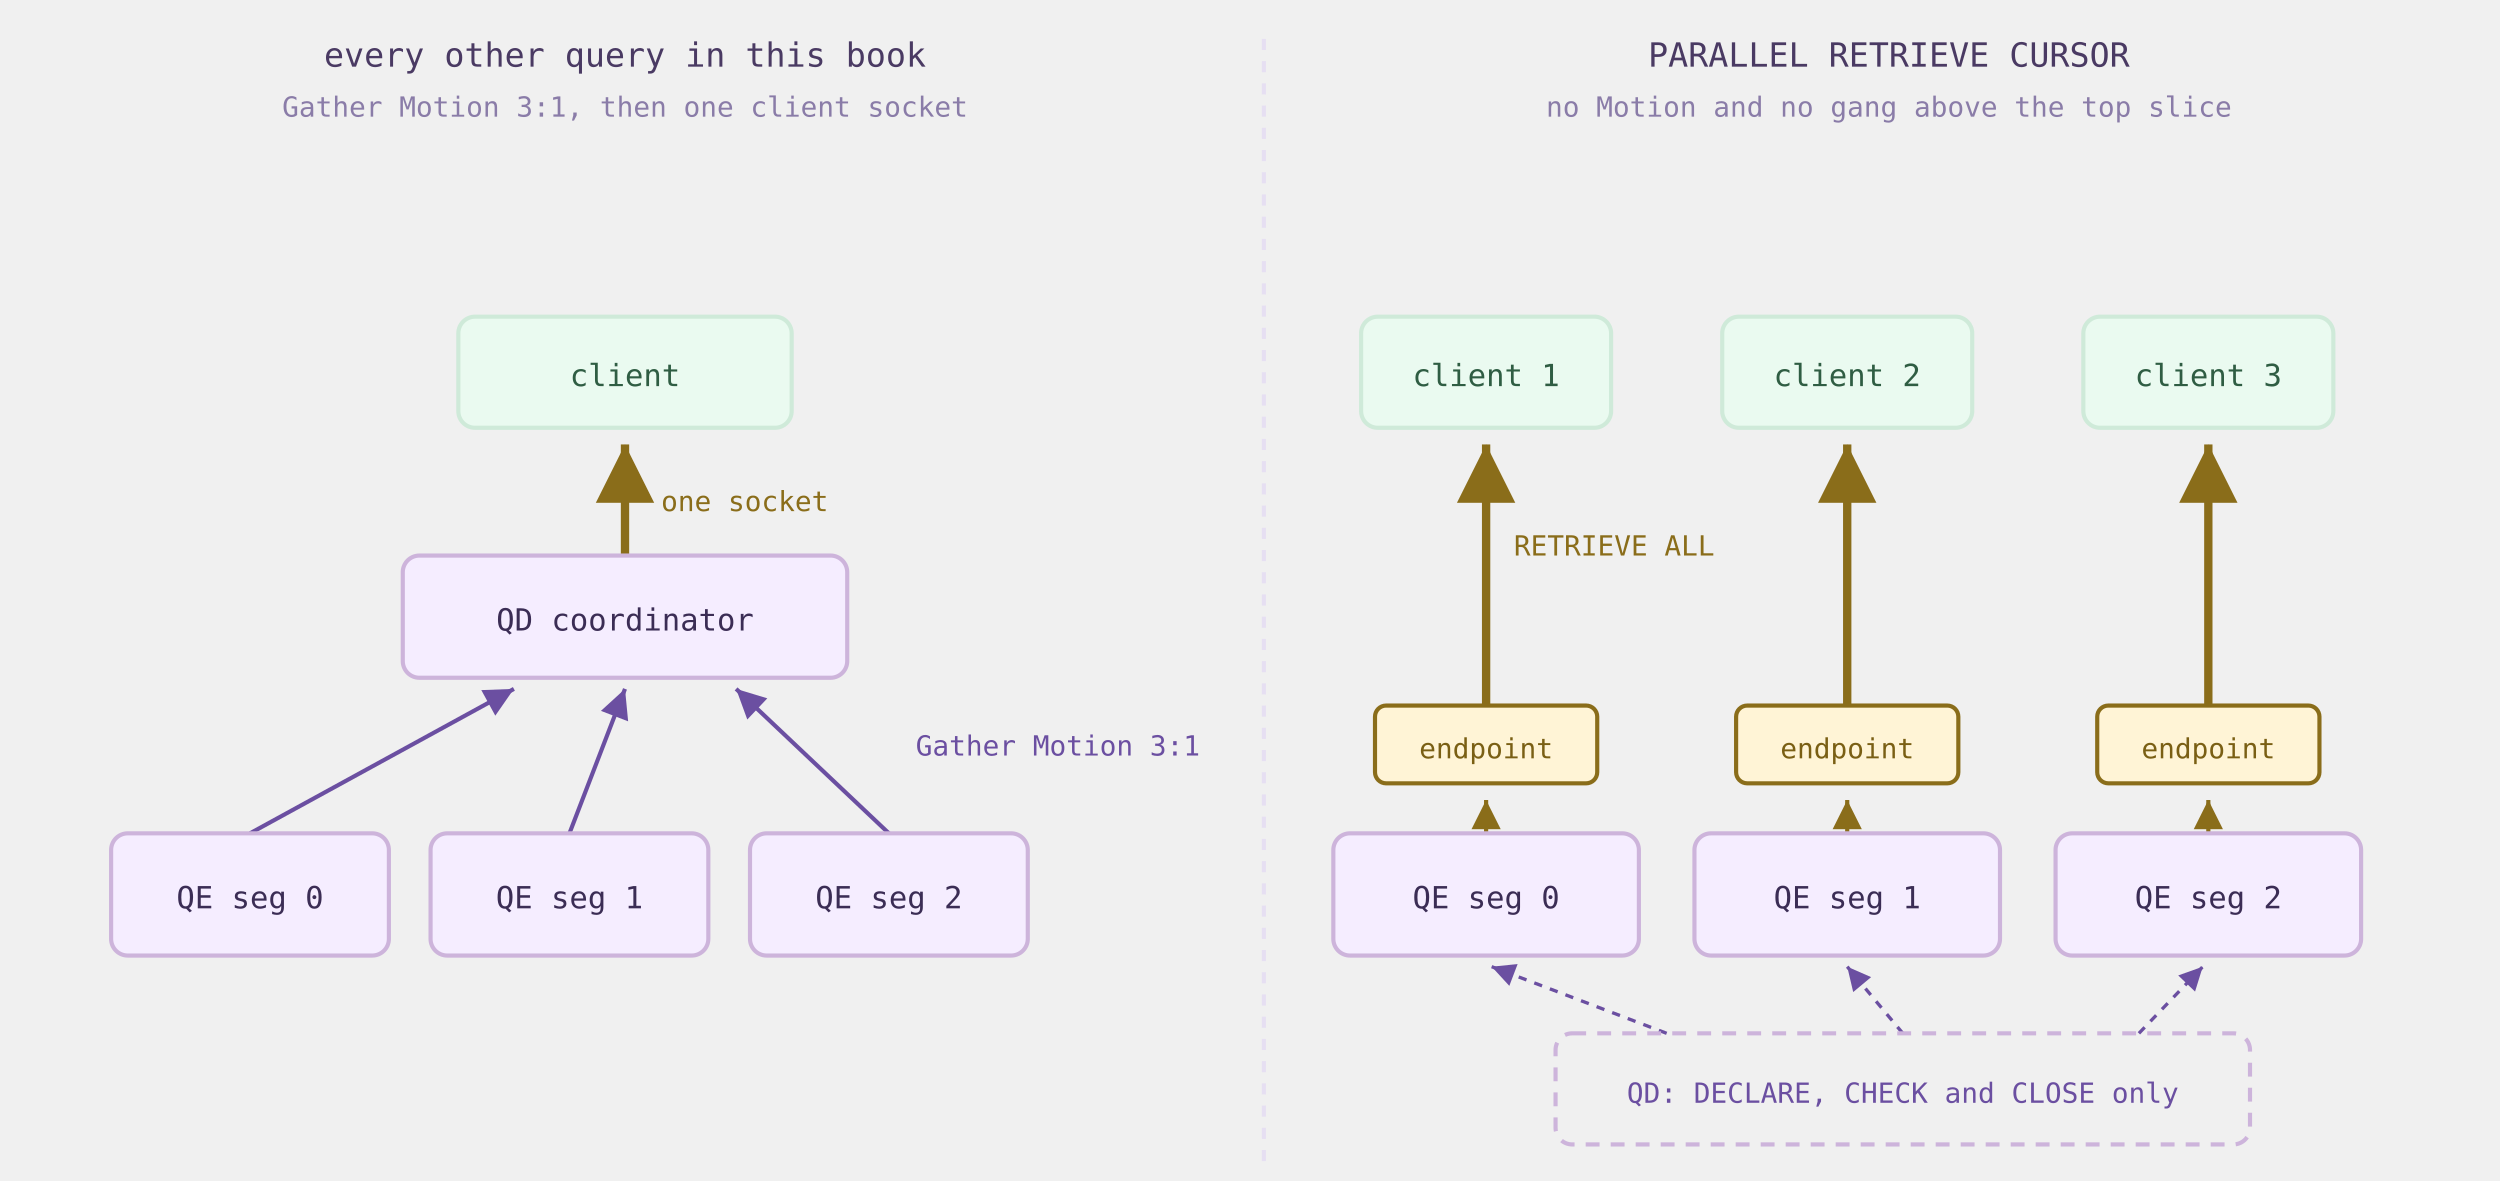
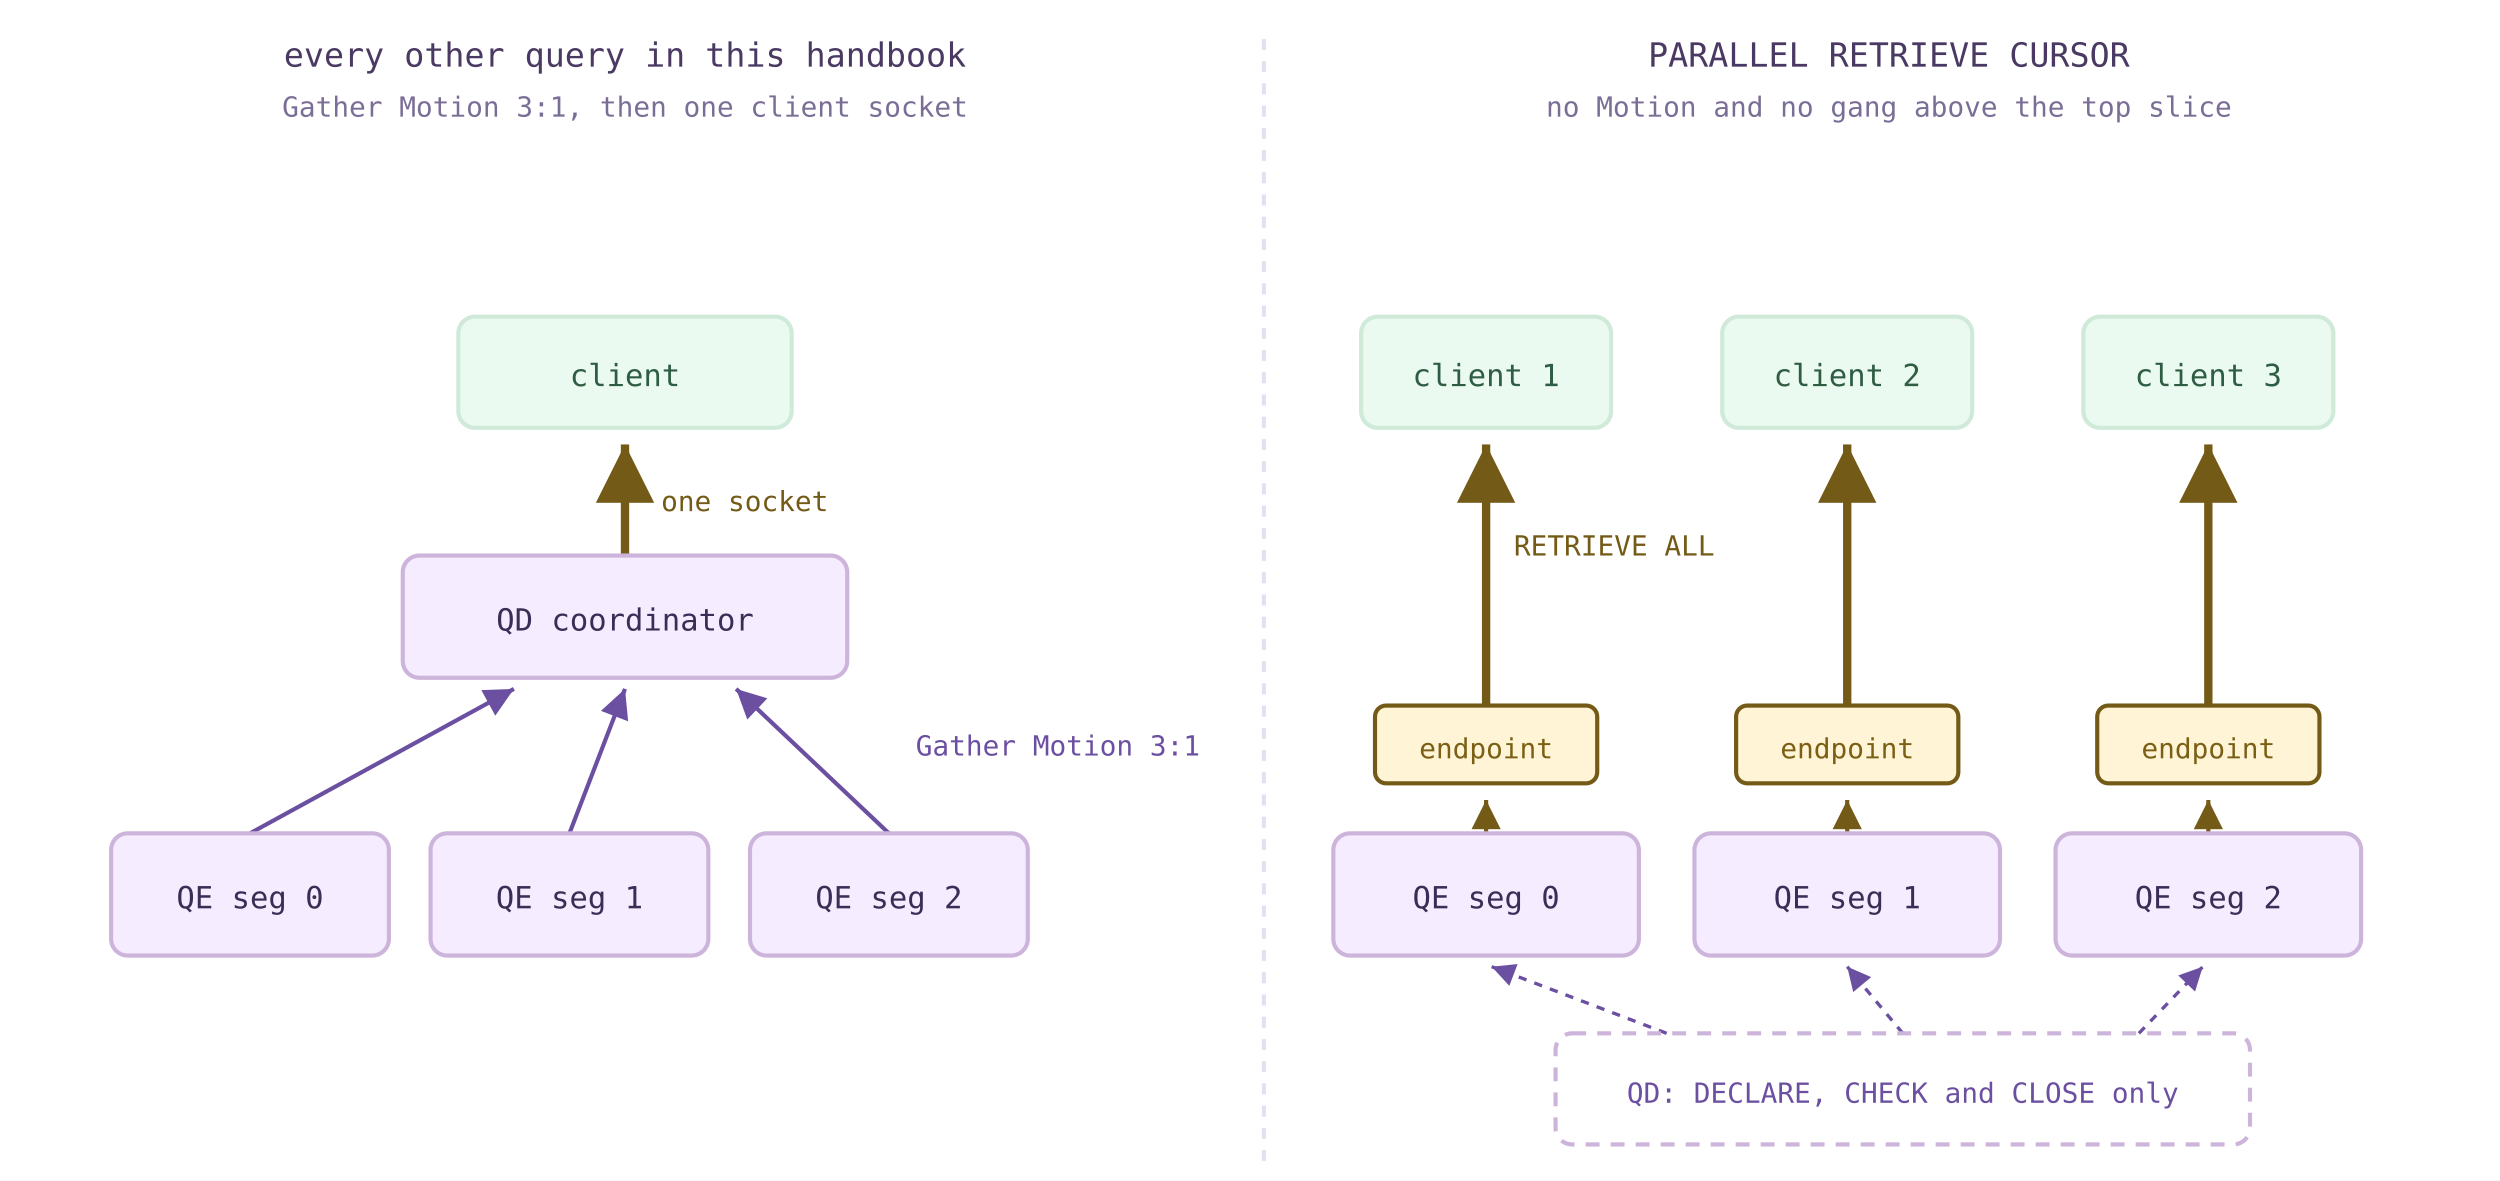
<svg xmlns="http://www.w3.org/2000/svg" viewBox="0 0 900 425" width="100%" style="max-width:900px;font-family:ui-monospace,SFMono-Regular,Menlo,monospace">
+   <rect x="0" y="0" width="100%" height="100%" fill="#ffffff" />
  <defs>
    <marker id="m196a" markerWidth="9" markerHeight="9" refX="7" refY="3.5" orient="auto">
      <path d="M0,0 L7,3.5 L0,7 z" fill="#6b4fa1" />
    </marker>
    <marker id="m196b" markerWidth="9" markerHeight="9" refX="7" refY="3.5" orient="auto">
-       <path d="M0,0 L7,3.5 L0,7 z" fill="#8a6d1a" />
+       <path d="M0,0 L7,3.5 L0,7 z" fill="#735a16" />
    </marker>
  </defs>
  <line x1="455" y1="14" x2="455" y2="418" stroke="#e6dff2" stroke-width="1.5" stroke-dasharray="4 4" />
-   <text x="225" y="24" text-anchor="middle" font-size="12" fill="#4a3a63">every other query in this book</text>
-   <text x="225" y="42" text-anchor="middle" font-size="10" fill="#8a7ca8">Gather Motion 3:1, then one client socket</text>
+   <text x="225" y="24" text-anchor="middle" font-size="12" fill="#4a3a63">every other query in this handbook</text>
+   <text x="225" y="42" text-anchor="middle" font-size="10" fill="#7b6e96">Gather Motion 3:1, then one client socket</text>
  <rect x="165" y="114" width="120" height="40" rx="6" fill="#eafaf0" stroke="#cfead9" stroke-width="1.5" />
  <text x="225" y="139" text-anchor="middle" font-size="11" fill="#2f5d43">client</text>
-   <line x1="225" y1="200" x2="225" y2="160" stroke="#8a6d1a" stroke-width="3" marker-end="url(#m196b)" />
-   <text x="238" y="184" font-size="10" fill="#8a6d1a">one socket</text>
+   <line x1="225" y1="200" x2="225" y2="160" stroke="#735a16" stroke-width="3" marker-end="url(#m196b)" />
+   <text x="238" y="184" font-size="10" fill="#735a16">one socket</text>
  <rect x="145" y="200" width="160" height="44" rx="6" fill="#f5edff" stroke="#cdb4db" stroke-width="1.5" />
  <text x="225" y="227" text-anchor="middle" font-size="11" fill="#3b2d55">QD  coordinator</text>
  <line x1="90" y1="300" x2="185" y2="248" stroke="#6b4fa1" stroke-width="1.5" marker-end="url(#m196a)" />
  <line x1="205" y1="300" x2="225" y2="248" stroke="#6b4fa1" stroke-width="1.5" marker-end="url(#m196a)" />
  <line x1="320" y1="300" x2="265" y2="248" stroke="#6b4fa1" stroke-width="1.5" marker-end="url(#m196a)" />
  <text x="432" y="272" text-anchor="end" font-size="10" fill="#6b4fa1">Gather Motion 3:1</text>
  <rect x="40" y="300" width="100" height="44" rx="6" fill="#f5edff" stroke="#cdb4db" stroke-width="1.5" />
  <rect x="155" y="300" width="100" height="44" rx="6" fill="#f5edff" stroke="#cdb4db" stroke-width="1.5" />
  <rect x="270" y="300" width="100" height="44" rx="6" fill="#f5edff" stroke="#cdb4db" stroke-width="1.5" />
  <text x="90" y="327" text-anchor="middle" font-size="11" fill="#3b2d55">QE seg 0</text>
  <text x="205" y="327" text-anchor="middle" font-size="11" fill="#3b2d55">QE seg 1</text>
  <text x="320" y="327" text-anchor="middle" font-size="11" fill="#3b2d55">QE seg 2</text>
  <text x="680" y="24" text-anchor="middle" font-size="12" fill="#4a3a63">PARALLEL RETRIEVE CURSOR</text>
-   <text x="680" y="42" text-anchor="middle" font-size="10" fill="#8a7ca8">no Motion and no gang above the top slice</text>
+   <text x="680" y="42" text-anchor="middle" font-size="10" fill="#7b6e96">no Motion and no gang above the top slice</text>
  <rect x="490" y="114" width="90" height="40" rx="6" fill="#eafaf0" stroke="#cfead9" stroke-width="1.5" />
  <rect x="620" y="114" width="90" height="40" rx="6" fill="#eafaf0" stroke="#cfead9" stroke-width="1.5" />
  <rect x="750" y="114" width="90" height="40" rx="6" fill="#eafaf0" stroke="#cfead9" stroke-width="1.5" />
  <text x="535" y="139" text-anchor="middle" font-size="11" fill="#2f5d43">client 1</text>
  <text x="665" y="139" text-anchor="middle" font-size="11" fill="#2f5d43">client 2</text>
  <text x="795" y="139" text-anchor="middle" font-size="11" fill="#2f5d43">client 3</text>
-   <line x1="535" y1="254" x2="535" y2="160" stroke="#8a6d1a" stroke-width="3" marker-end="url(#m196b)" />
-   <line x1="665" y1="254" x2="665" y2="160" stroke="#8a6d1a" stroke-width="3" marker-end="url(#m196b)" />
-   <line x1="795" y1="254" x2="795" y2="160" stroke="#8a6d1a" stroke-width="3" marker-end="url(#m196b)" />
-   <text x="545" y="200" font-size="10" fill="#8a6d1a">RETRIEVE ALL</text>
-   <rect x="495" y="254" width="80" height="28" rx="4" fill="#fff4d6" stroke="#8a6d1a" stroke-width="1.5" />
-   <rect x="625" y="254" width="80" height="28" rx="4" fill="#fff4d6" stroke="#8a6d1a" stroke-width="1.5" />
-   <rect x="755" y="254" width="80" height="28" rx="4" fill="#fff4d6" stroke="#8a6d1a" stroke-width="1.5" />
+   <line x1="535" y1="254" x2="535" y2="160" stroke="#735a16" stroke-width="3" marker-end="url(#m196b)" />
+   <line x1="665" y1="254" x2="665" y2="160" stroke="#735a16" stroke-width="3" marker-end="url(#m196b)" />
+   <line x1="795" y1="254" x2="795" y2="160" stroke="#735a16" stroke-width="3" marker-end="url(#m196b)" />
+   <text x="545" y="200" font-size="10" fill="#735a16">RETRIEVE ALL</text>
+   <rect x="495" y="254" width="80" height="28" rx="4" fill="#fff4d6" stroke="#735a16" stroke-width="1.5" />
+   <rect x="625" y="254" width="80" height="28" rx="4" fill="#fff4d6" stroke="#735a16" stroke-width="1.5" />
+   <rect x="755" y="254" width="80" height="28" rx="4" fill="#fff4d6" stroke="#735a16" stroke-width="1.5" />
  <text x="535" y="273" text-anchor="middle" font-size="10" fill="#7a5f14">endpoint</text>
  <text x="665" y="273" text-anchor="middle" font-size="10" fill="#7a5f14">endpoint</text>
  <text x="795" y="273" text-anchor="middle" font-size="10" fill="#7a5f14">endpoint</text>
-   <line x1="535" y1="300" x2="535" y2="288" stroke="#8a6d1a" stroke-width="1.5" marker-end="url(#m196b)" />
-   <line x1="665" y1="300" x2="665" y2="288" stroke="#8a6d1a" stroke-width="1.5" marker-end="url(#m196b)" />
-   <line x1="795" y1="300" x2="795" y2="288" stroke="#8a6d1a" stroke-width="1.5" marker-end="url(#m196b)" />
+   <line x1="535" y1="300" x2="535" y2="288" stroke="#735a16" stroke-width="1.5" marker-end="url(#m196b)" />
+   <line x1="665" y1="300" x2="665" y2="288" stroke="#735a16" stroke-width="1.5" marker-end="url(#m196b)" />
+   <line x1="795" y1="300" x2="795" y2="288" stroke="#735a16" stroke-width="1.5" marker-end="url(#m196b)" />
  <rect x="480" y="300" width="110" height="44" rx="6" fill="#f5edff" stroke="#cdb4db" stroke-width="1.5" />
  <rect x="610" y="300" width="110" height="44" rx="6" fill="#f5edff" stroke="#cdb4db" stroke-width="1.5" />
  <rect x="740" y="300" width="110" height="44" rx="6" fill="#f5edff" stroke="#cdb4db" stroke-width="1.5" />
  <text x="535" y="327" text-anchor="middle" font-size="11" fill="#3b2d55">QE seg 0</text>
  <text x="665" y="327" text-anchor="middle" font-size="11" fill="#3b2d55">QE seg 1</text>
  <text x="795" y="327" text-anchor="middle" font-size="11" fill="#3b2d55">QE seg 2</text>
  <line x1="600" y1="372" x2="537" y2="348" stroke="#6b4fa1" stroke-width="1.2" stroke-dasharray="3 3" marker-end="url(#m196a)" />
  <line x1="685" y1="372" x2="665" y2="348" stroke="#6b4fa1" stroke-width="1.2" stroke-dasharray="3 3" marker-end="url(#m196a)" />
  <line x1="770" y1="372" x2="793" y2="348" stroke="#6b4fa1" stroke-width="1.2" stroke-dasharray="3 3" marker-end="url(#m196a)" />
  <rect x="560" y="372" width="250" height="40" rx="6" fill="none" stroke="#cdb4db" stroke-width="1.5" stroke-dasharray="5 4" />
  <text x="685" y="397" text-anchor="middle" font-size="10" fill="#6b4fa1">QD: DECLARE, CHECK and CLOSE only</text>
</svg>
